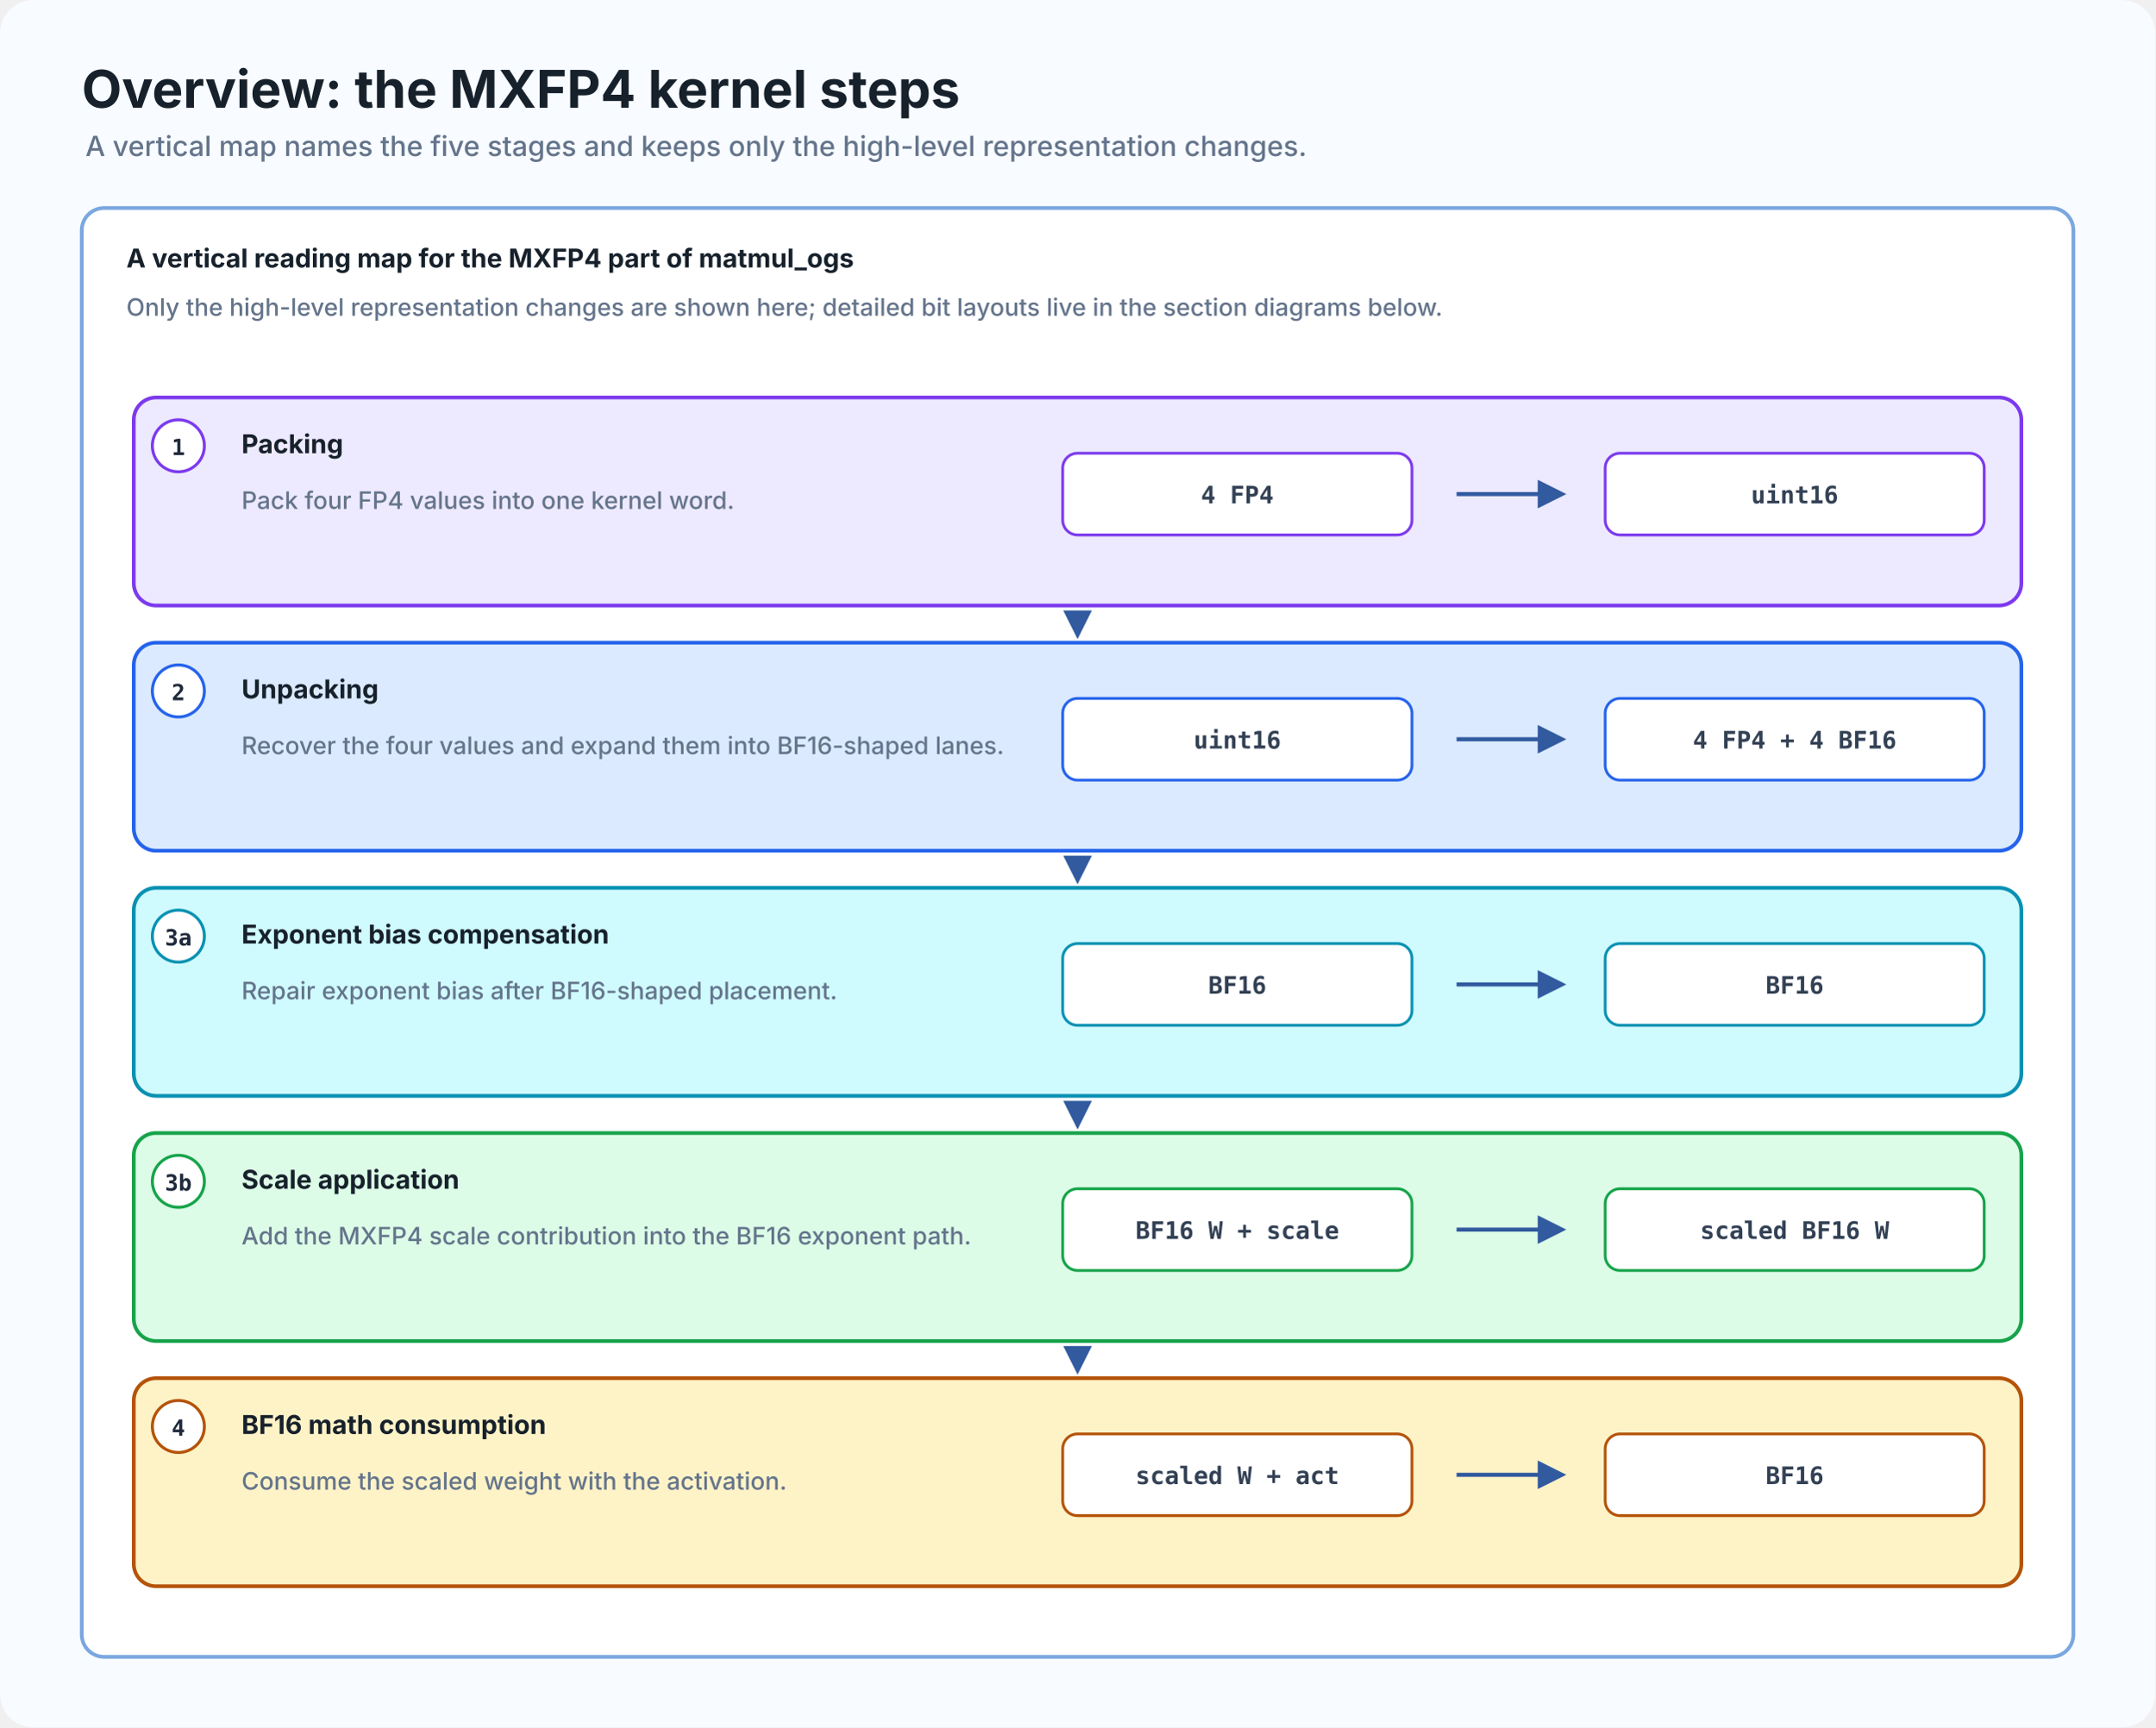
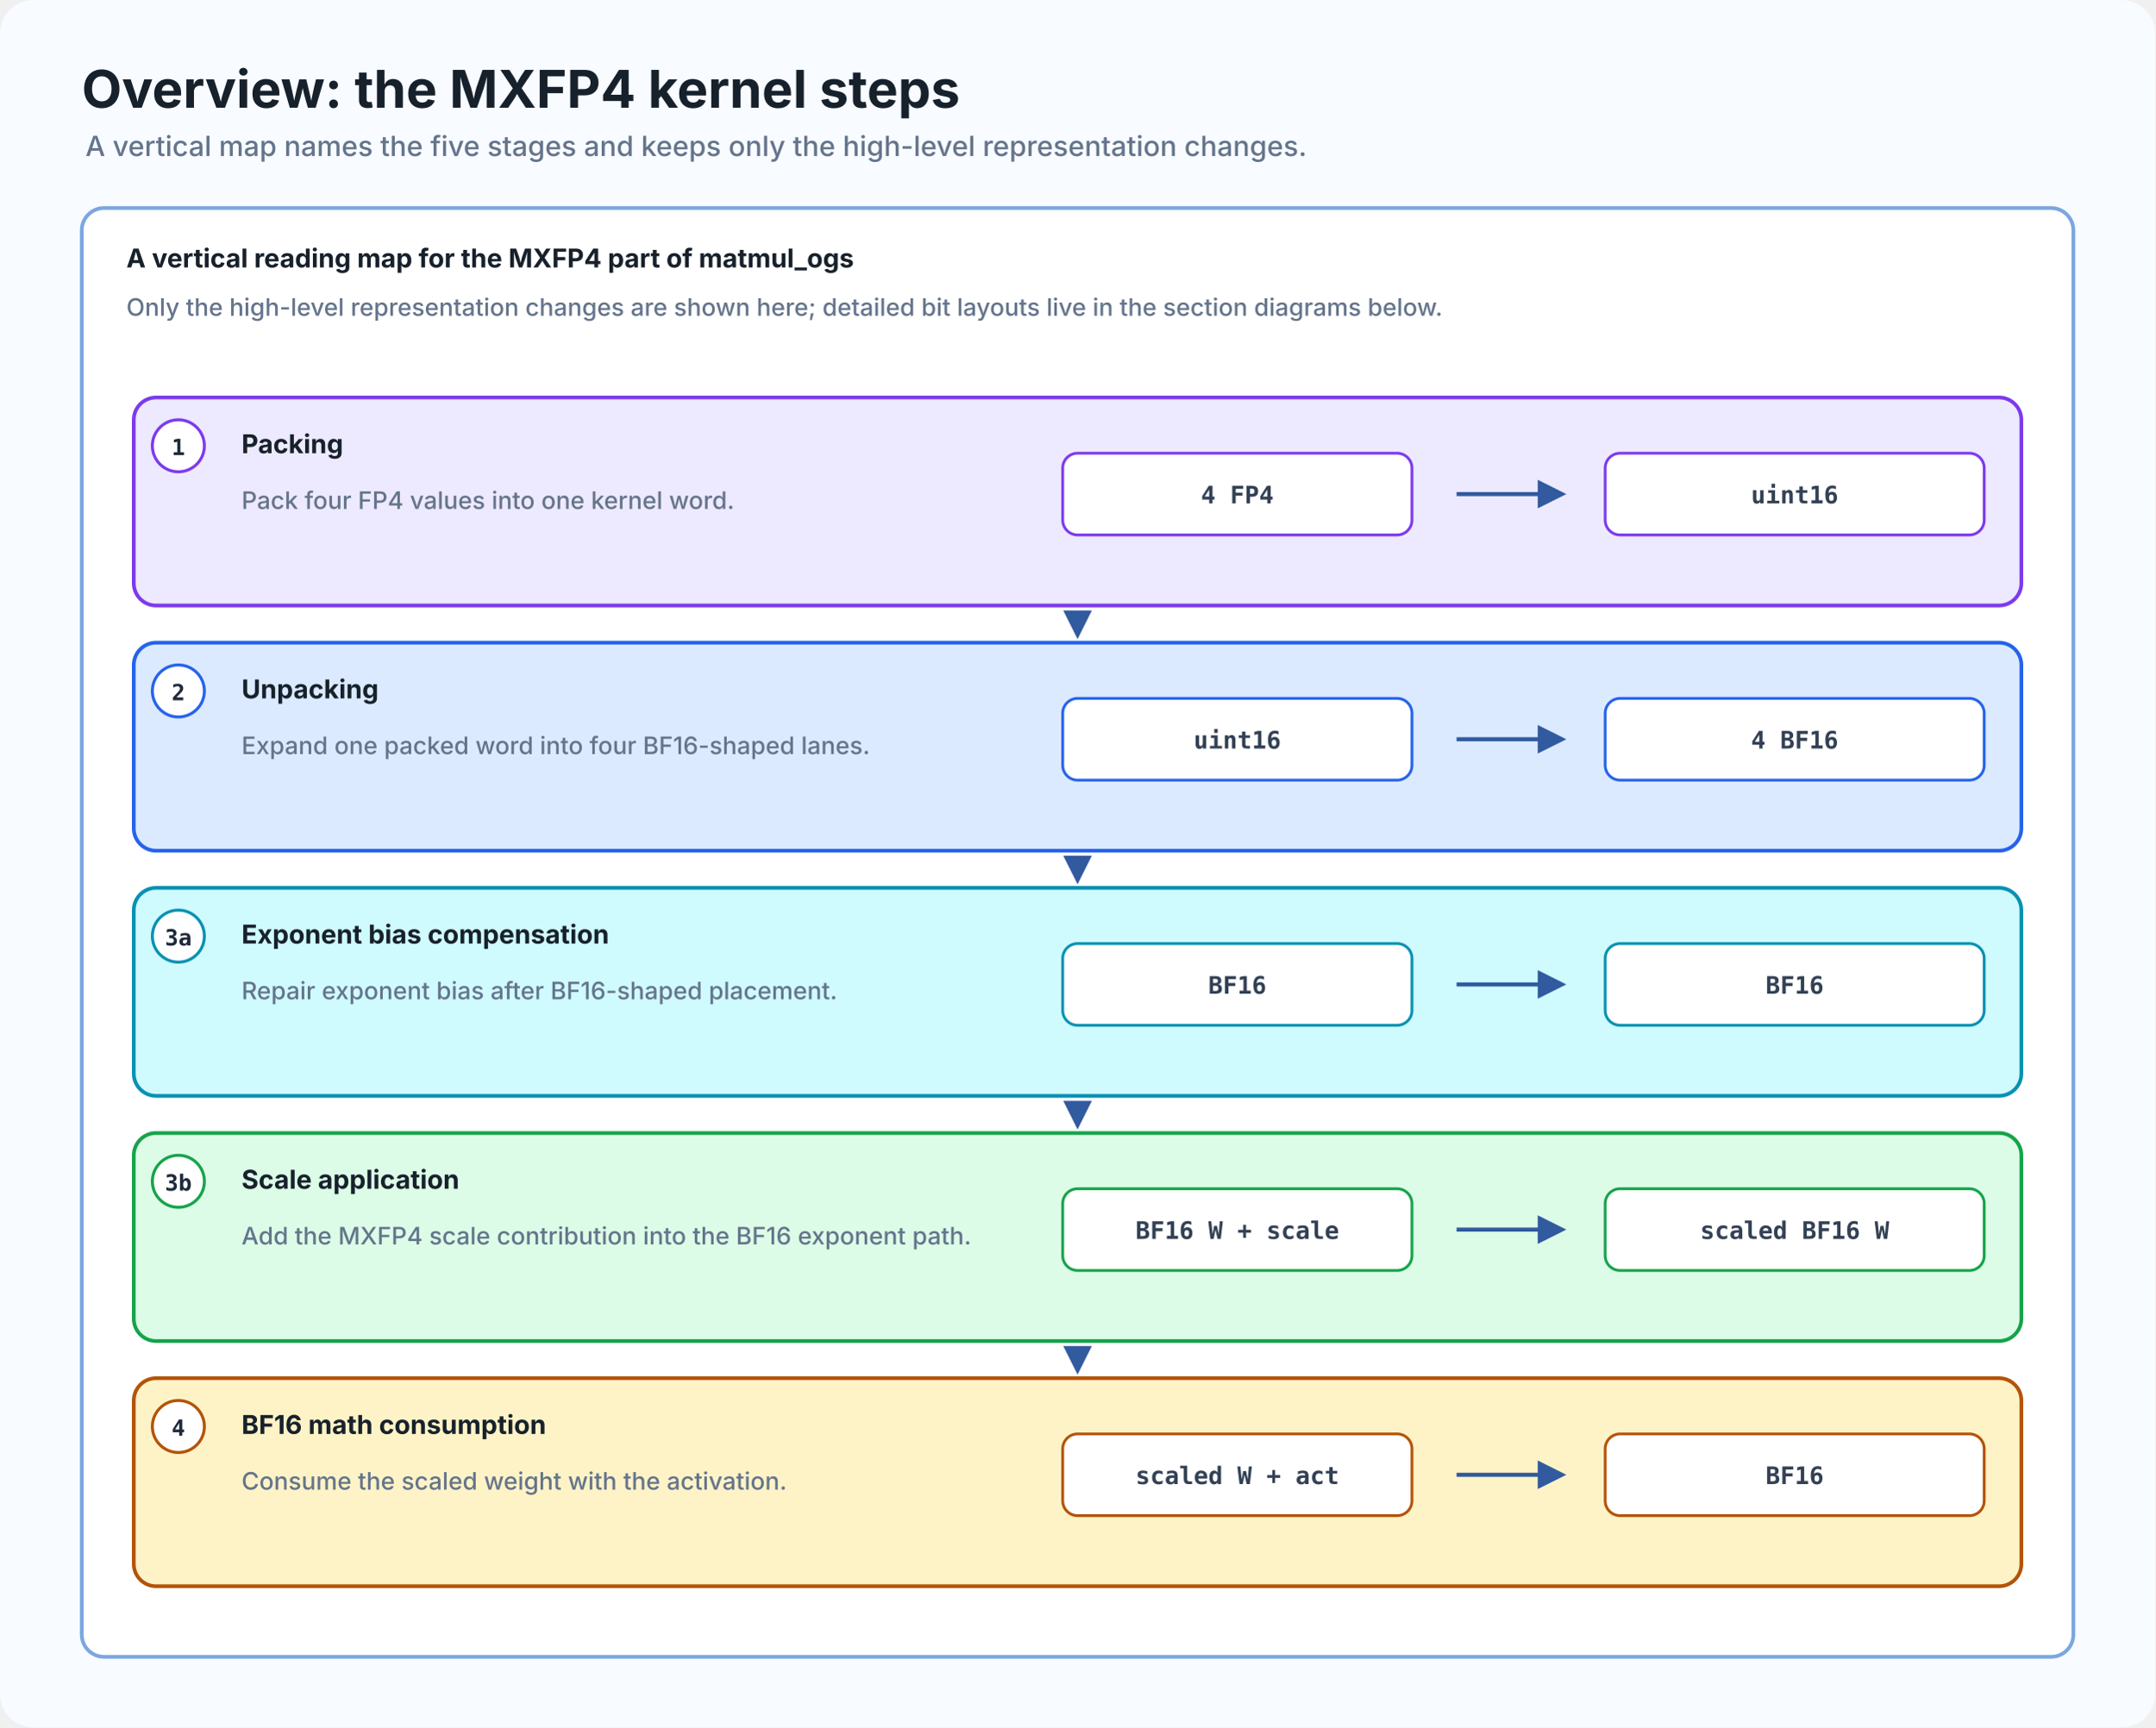
<svg xmlns="http://www.w3.org/2000/svg" width="1160" height="930" viewBox="0 0 1160 930" role="img" aria-labelledby="title desc">
  <defs>
    <marker id="arrow" viewBox="0 0 10 10" refX="8" refY="5" markerWidth="7" markerHeight="7" orient="auto-start-reverse">
      <path d="M 0 0 L 10 5 L 0 10 z" fill="#315a9f" />
    </marker>
    <style>
    .title{font:700 28px Inter,ui-sans-serif,system-ui,sans-serif;fill:#17212b}
    .subtitle{font:500 15px Inter,ui-sans-serif,system-ui,sans-serif;fill:#64748b}
    .label{font:700 14px Inter,ui-sans-serif,system-ui,sans-serif;fill:#17212b}
    .note{font:500 13px Inter,ui-sans-serif,system-ui,sans-serif;fill:#64748b}
    .mono{font:600 13px ui-monospace,SFMono-Regular,Menlo,Consolas,monospace;fill:#334155}
    .bit{font:700 11px ui-monospace,SFMono-Regular,Menlo,Consolas,monospace;fill:#0f172a}
    .tiny{font:600 10px Inter,ui-sans-serif,system-ui,sans-serif;fill:#64748b}
    .chipText{font:700 12px ui-monospace,SFMono-Regular,Menlo,Consolas,monospace;fill:#1e293b}
  </style>
  </defs>
  <rect width="1160" height="930" rx="18" fill="#f8fbff" />
  <text x="44" y="58" class="title">Overview: the MXFP4 kernel steps</text>
  <text x="46" y="84" class="subtitle">A vertical map names the five stages and keeps only the high-level representation changes.</text>
  <rect x="44" y="112" width="1072" height="780" rx="12" fill="#ffffff" stroke="#7aa7df" stroke-width="2" />
  <text x="68" y="144" class="label" text-anchor="start">A vertical reading map for the MXFP4 part of matmul_ogs</text>
  <text x="68" y="170" class="note" text-anchor="start">Only the high-level representation changes are shown here; detailed bit layouts live in the section diagrams below.</text>
  <rect x="72" y="214" width="1016" height="112" rx="12" fill="#ede9fe" stroke="#7c3aed" stroke-width="2" />
  <circle cx="96" cy="240" r="14" fill="#ffffff" stroke="#7c3aed" stroke-width="1.6" />
  <text x="96" y="245" class="chipText" text-anchor="middle">1</text>
  <text x="130" y="244" class="label" text-anchor="start">Packing</text>
  <text x="130" y="274" class="note" text-anchor="start">Pack four FP4 values into one kernel word.</text>
  <rect x="572" y="244" width="188" height="44" rx="8" fill="#ffffff" stroke="#7c3aed" stroke-width="1.5" />
  <text x="666" y="271" class="mono" text-anchor="middle">4 FP4</text>
  <path d="M 784 266 L 840 266" fill="none" stroke="#315a9f" stroke-width="2.2" marker-end="url(#arrow)" />
  <rect x="864" y="244" width="204" height="44" rx="8" fill="#ffffff" stroke="#7c3aed" stroke-width="1.5" />
  <text x="966" y="271" class="mono" text-anchor="middle">uint16</text>
  <path d="M 580 329 L 580 341" fill="none" stroke="#315a9f" stroke-width="2.2" marker-end="url(#arrow)" />
  <rect x="72" y="346" width="1016" height="112" rx="12" fill="#dbeafe" stroke="#2563eb" stroke-width="2" />
  <circle cx="96" cy="372" r="14" fill="#ffffff" stroke="#2563eb" stroke-width="1.6" />
  <text x="96" y="377" class="chipText" text-anchor="middle">2</text>
  <text x="130" y="376" class="label" text-anchor="start">Unpacking</text>
-   <text x="130" y="406" class="note" text-anchor="start">Recover the four values and expand them into BF16-shaped lanes.</text>
+   <text x="130" y="406" class="note" text-anchor="start">Expand one packed word into four BF16-shaped lanes.</text>
  <rect x="572" y="376" width="188" height="44" rx="8" fill="#ffffff" stroke="#2563eb" stroke-width="1.5" />
  <text x="666" y="403" class="mono" text-anchor="middle">uint16</text>
  <path d="M 784 398 L 840 398" fill="none" stroke="#315a9f" stroke-width="2.2" marker-end="url(#arrow)" />
  <rect x="864" y="376" width="204" height="44" rx="8" fill="#ffffff" stroke="#2563eb" stroke-width="1.5" />
-   <text x="966" y="403" class="mono" text-anchor="middle">4 FP4 + 4 BF16</text>
+   <text x="966" y="403" class="mono" text-anchor="middle">4 BF16</text>
  <path d="M 580 461 L 580 473" fill="none" stroke="#315a9f" stroke-width="2.2" marker-end="url(#arrow)" />
  <rect x="72" y="478" width="1016" height="112" rx="12" fill="#cffafe" stroke="#0891b2" stroke-width="2" />
  <circle cx="96" cy="504" r="14" fill="#ffffff" stroke="#0891b2" stroke-width="1.6" />
  <text x="96" y="509" class="chipText" text-anchor="middle">3a</text>
  <text x="130" y="508" class="label" text-anchor="start">Exponent bias compensation</text>
  <text x="130" y="538" class="note" text-anchor="start">Repair exponent bias after BF16-shaped placement.</text>
  <rect x="572" y="508" width="188" height="44" rx="8" fill="#ffffff" stroke="#0891b2" stroke-width="1.5" />
  <text x="666" y="535" class="mono" text-anchor="middle">BF16</text>
  <path d="M 784 530 L 840 530" fill="none" stroke="#315a9f" stroke-width="2.2" marker-end="url(#arrow)" />
  <rect x="864" y="508" width="204" height="44" rx="8" fill="#ffffff" stroke="#0891b2" stroke-width="1.5" />
  <text x="966" y="535" class="mono" text-anchor="middle">BF16</text>
  <path d="M 580 593 L 580 605" fill="none" stroke="#315a9f" stroke-width="2.2" marker-end="url(#arrow)" />
  <rect x="72" y="610" width="1016" height="112" rx="12" fill="#dcfce7" stroke="#16a34a" stroke-width="2" />
  <circle cx="96" cy="636" r="14" fill="#ffffff" stroke="#16a34a" stroke-width="1.6" />
  <text x="96" y="641" class="chipText" text-anchor="middle">3b</text>
  <text x="130" y="640" class="label" text-anchor="start">Scale application</text>
  <text x="130" y="670" class="note" text-anchor="start">Add the MXFP4 scale contribution into the BF16 exponent path.</text>
  <rect x="572" y="640" width="188" height="44" rx="8" fill="#ffffff" stroke="#16a34a" stroke-width="1.5" />
  <text x="666" y="667" class="mono" text-anchor="middle">BF16 W + scale</text>
  <path d="M 784 662 L 840 662" fill="none" stroke="#315a9f" stroke-width="2.2" marker-end="url(#arrow)" />
  <rect x="864" y="640" width="204" height="44" rx="8" fill="#ffffff" stroke="#16a34a" stroke-width="1.5" />
  <text x="966" y="667" class="mono" text-anchor="middle">scaled BF16 W</text>
  <path d="M 580 725 L 580 737" fill="none" stroke="#315a9f" stroke-width="2.2" marker-end="url(#arrow)" />
  <rect x="72" y="742" width="1016" height="112" rx="12" fill="#fef3c7" stroke="#b45309" stroke-width="2" />
  <circle cx="96" cy="768" r="14" fill="#ffffff" stroke="#b45309" stroke-width="1.6" />
  <text x="96" y="773" class="chipText" text-anchor="middle">4</text>
  <text x="130" y="772" class="label" text-anchor="start">BF16 math consumption</text>
  <text x="130" y="802" class="note" text-anchor="start">Consume the scaled weight with the activation.</text>
  <rect x="572" y="772" width="188" height="44" rx="8" fill="#ffffff" stroke="#b45309" stroke-width="1.5" />
  <text x="666" y="799" class="mono" text-anchor="middle">scaled W + act</text>
  <path d="M 784 794 L 840 794" fill="none" stroke="#315a9f" stroke-width="2.2" marker-end="url(#arrow)" />
  <rect x="864" y="772" width="204" height="44" rx="8" fill="#ffffff" stroke="#b45309" stroke-width="1.5" />
  <text x="966" y="799" class="mono" text-anchor="middle">BF16</text>
</svg>
